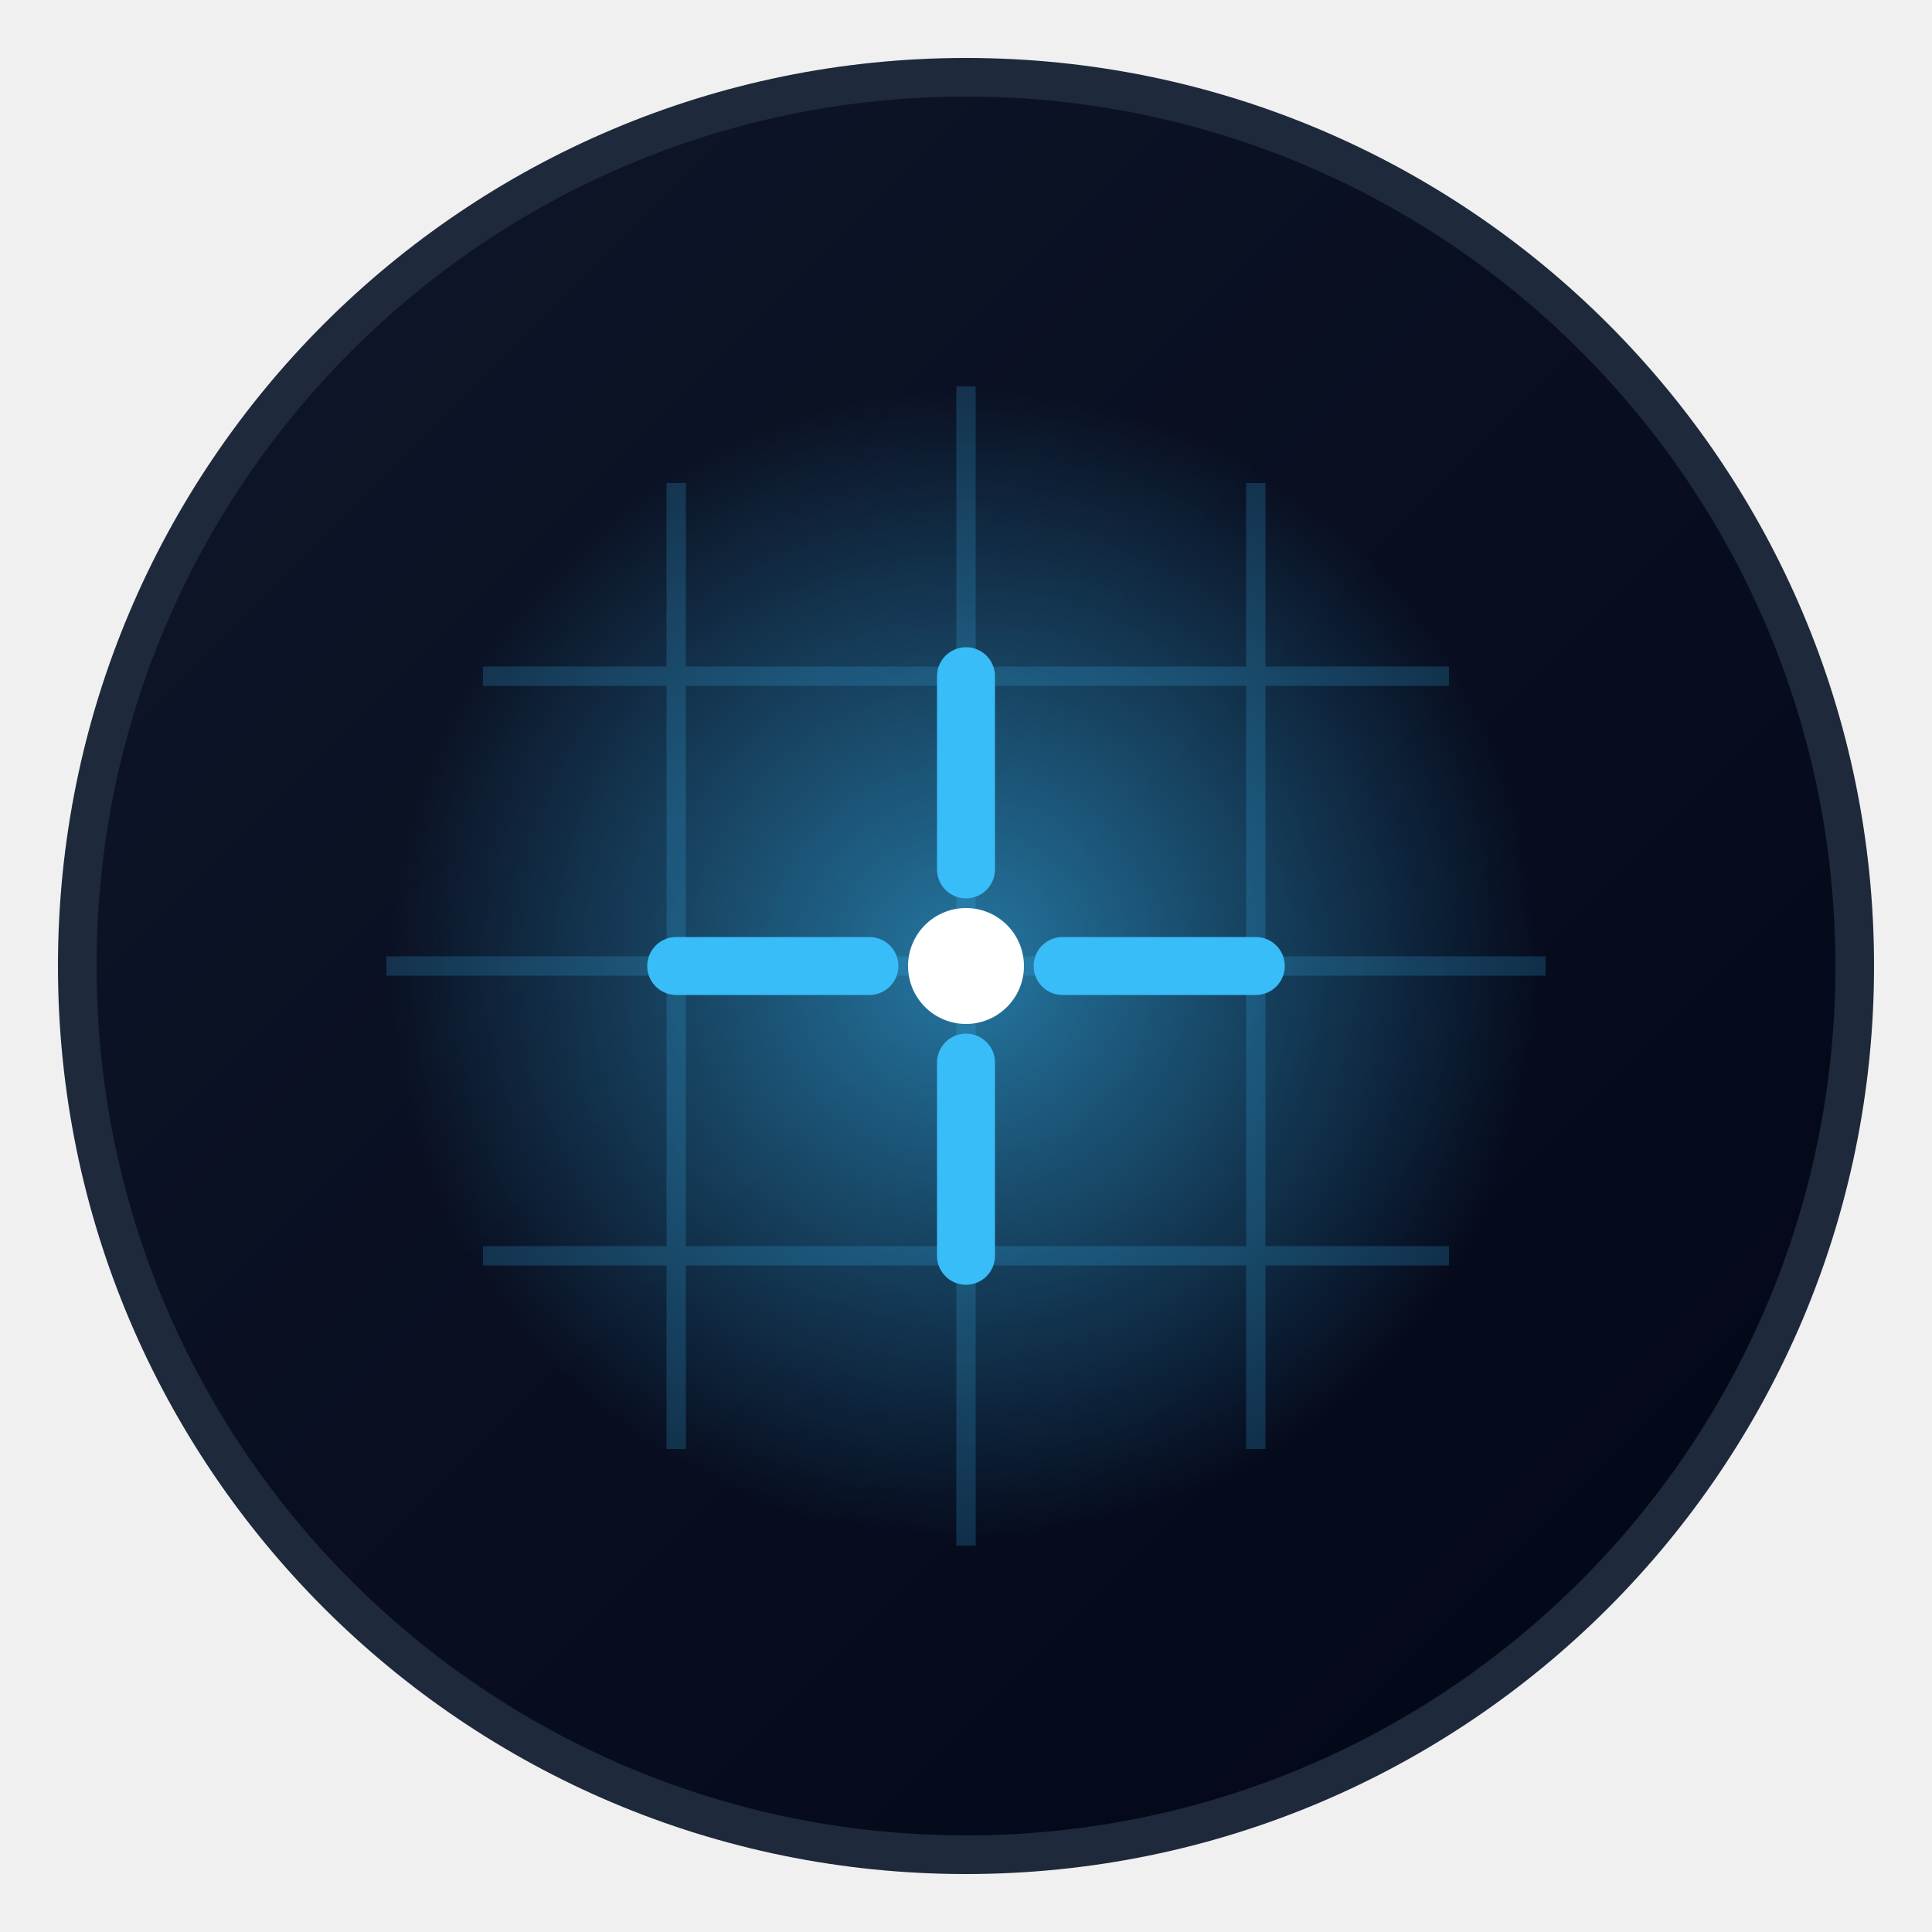
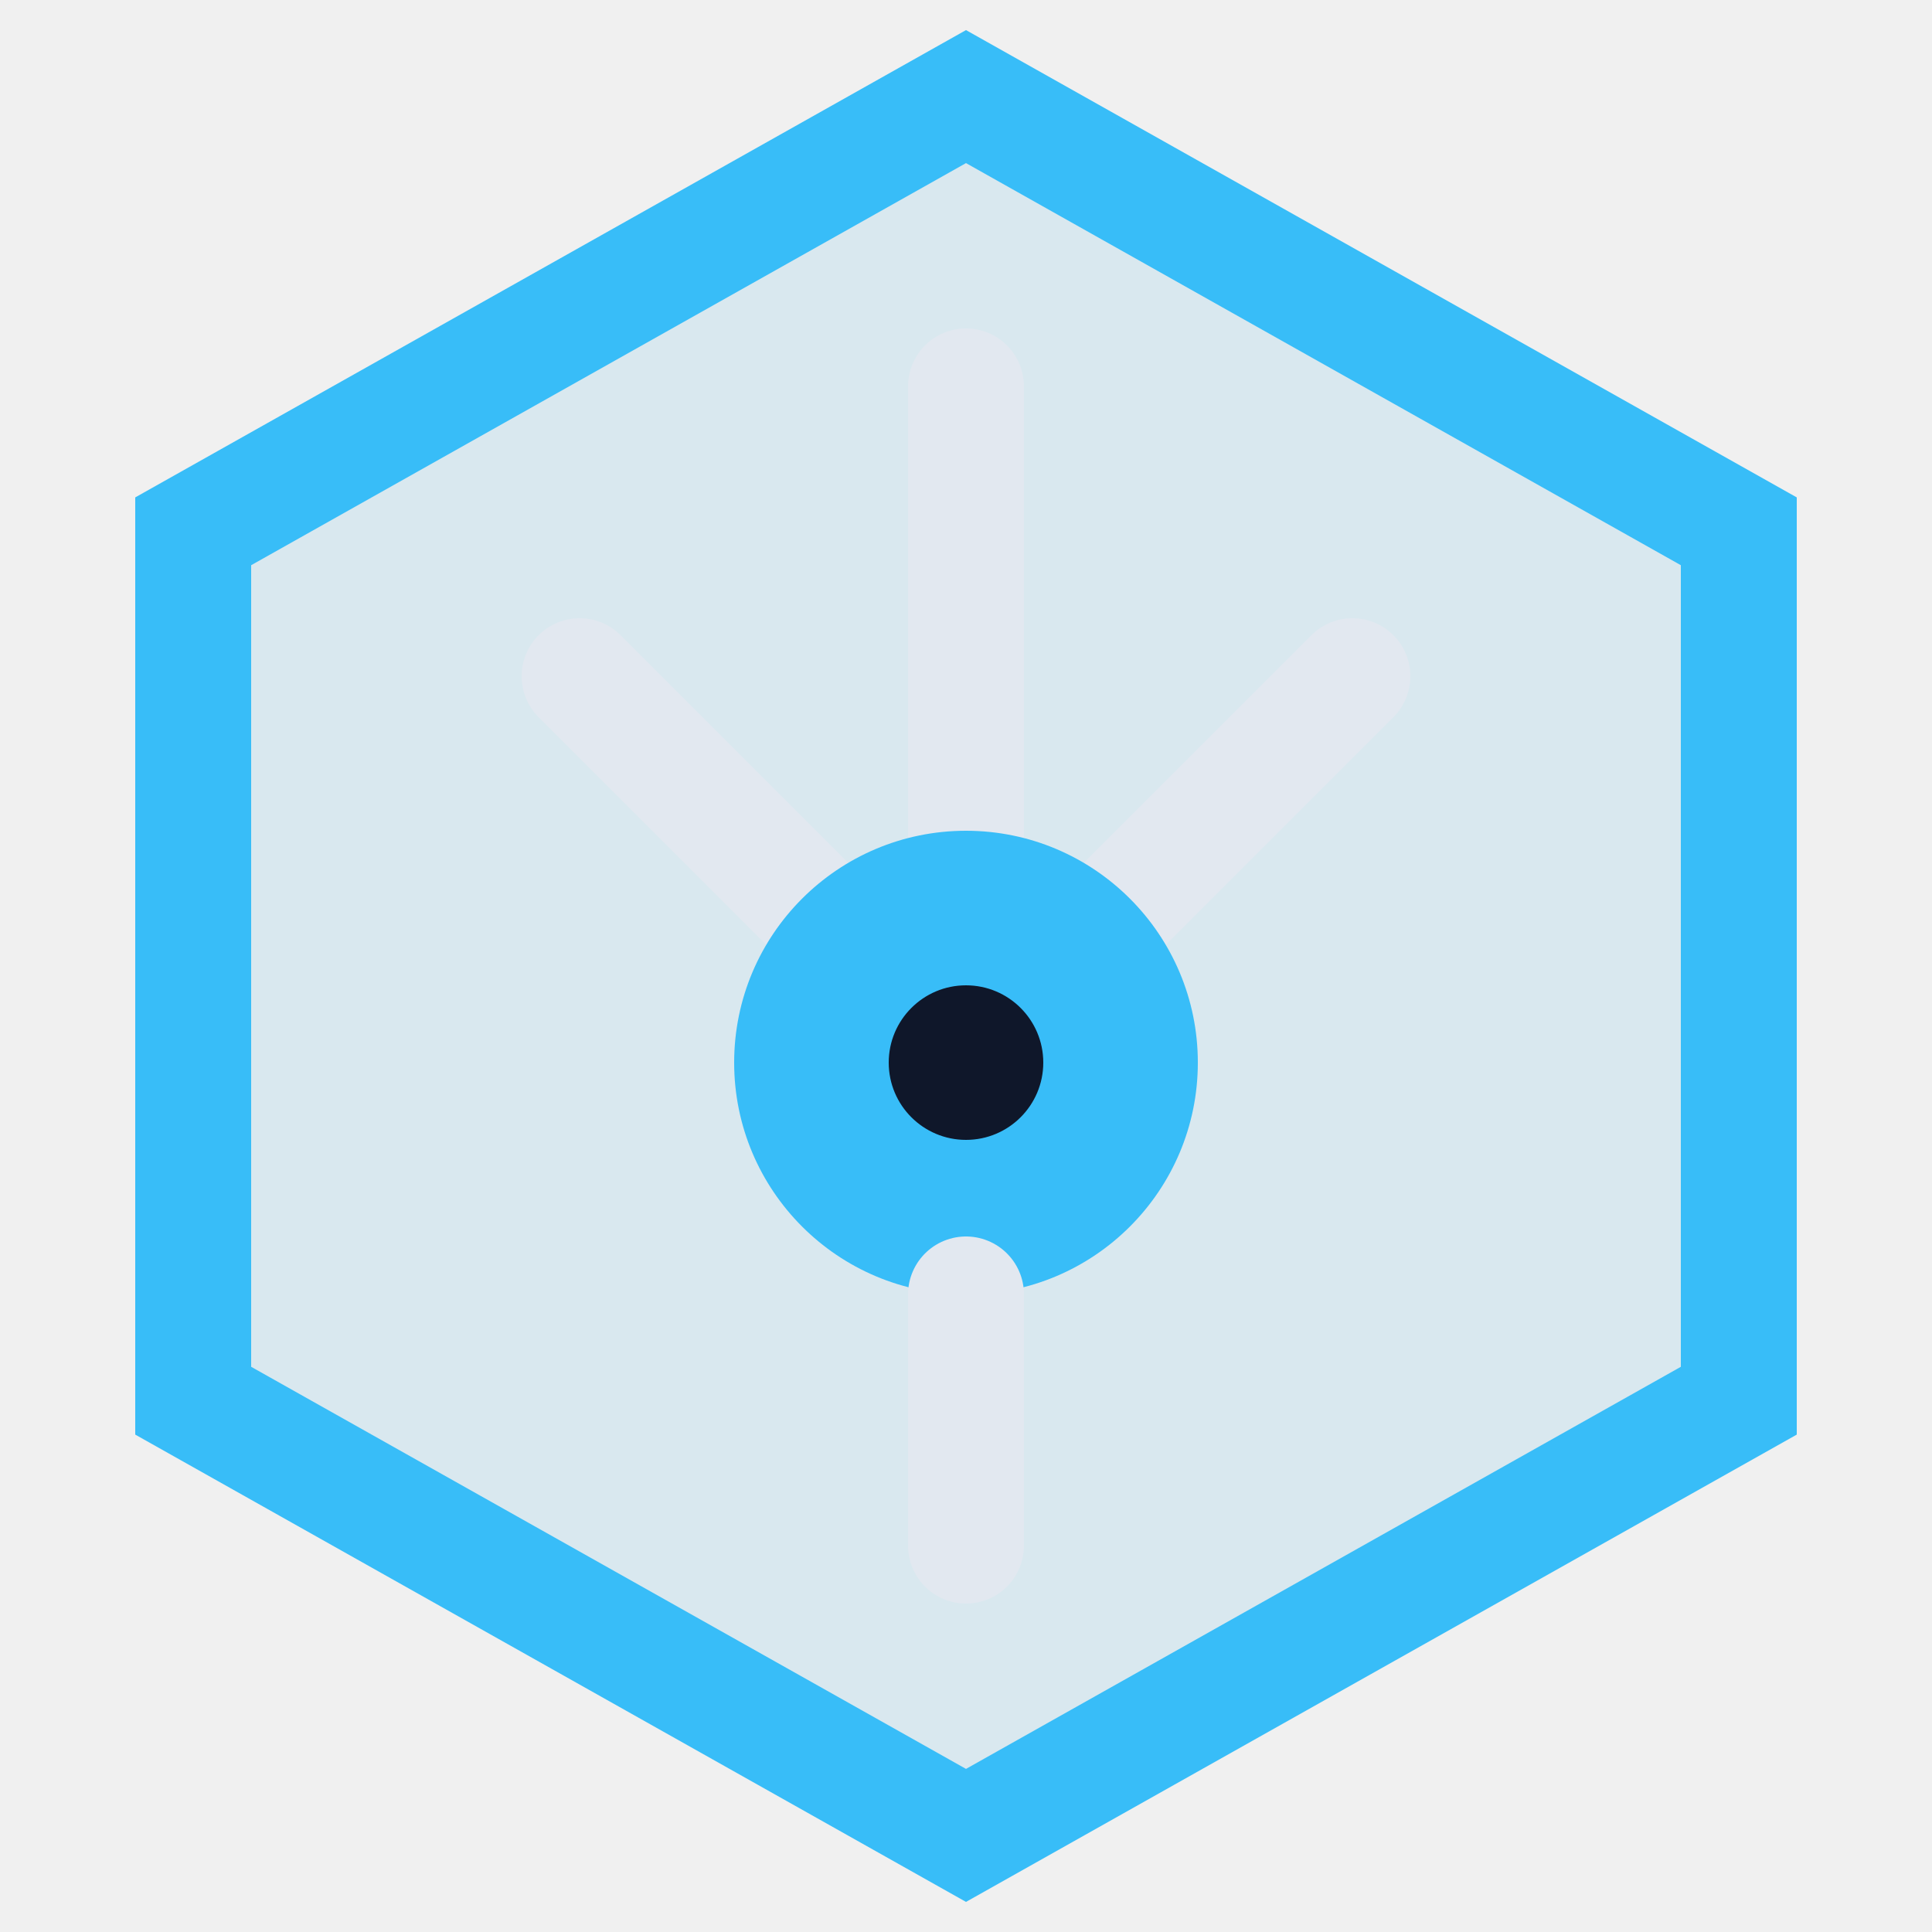
- <svg xmlns="http://www.w3.org/2000/svg" viewBox="0 0 100 100">
-   <defs>
-     <linearGradient id="waferGrad" x1="0%" y1="0%" x2="100%" y2="100%">
-       <stop offset="0%" stop-color="#0f172a" />
-       <stop offset="100%" stop-color="#020617" />
-     </linearGradient>
-     <radialGradient id="glow" cx="50%" cy="50%" r="50%">
-       <stop offset="0%" stop-color="#38bdf8" stop-opacity="0.6" />
-       <stop offset="100%" stop-color="#38bdf8" stop-opacity="0" />
-     </radialGradient>
-   </defs>
-   <circle cx="50" cy="50" r="46" fill="url(#waferGrad)" stroke="#1e293b" stroke-width="2" />
-   <circle cx="50" cy="50" r="30" fill="url(#glow)" />
-   <path d="M 20 50 L 80 50 M 50 20 L 50 80 M 35 25 L 35 75 M 65 25 L 65 75 M 25 35 L 75 35 M 25 65 L 75 65" stroke="#38bdf8" stroke-opacity="0.2" stroke-width="1" />
-   <path d="M 50 35 L 50 45 M 50 55 L 50 65 M 35 50 L 45 50 M 55 50 L 65 50" stroke="#38bdf8" stroke-width="3" stroke-linecap="round" />
-   <circle cx="50" cy="50" r="3" fill="#ffffff" />
+ <svg xmlns="http://www.w3.org/2000/svg" viewBox="0 0 100 100" fill="none">
+   <path d="M50 5 L90 27.5 L90 72.5 L50 95 L10 72.5 L10 27.5 Z" stroke="#38bdf8" stroke-width="6" fill="rgba(14, 165, 233, 0.1)" />
+   <path d="M50 20 L50 45" stroke="#e2e8f0" stroke-width="6" stroke-linecap="round" />
+   <path d="M30 35 L45 50" stroke="#e2e8f0" stroke-width="6" stroke-linecap="round" />
+   <path d="M70 35 L55 50" stroke="#e2e8f0" stroke-width="6" stroke-linecap="round" />
+   <circle cx="50" cy="55" r="12" fill="#38bdf8" />
+   <circle cx="50" cy="55" r="4" fill="#0f172a" />
+   <path d="M50 67 L50 80" stroke="#e2e8f0" stroke-width="6" stroke-linecap="round" />
</svg>
